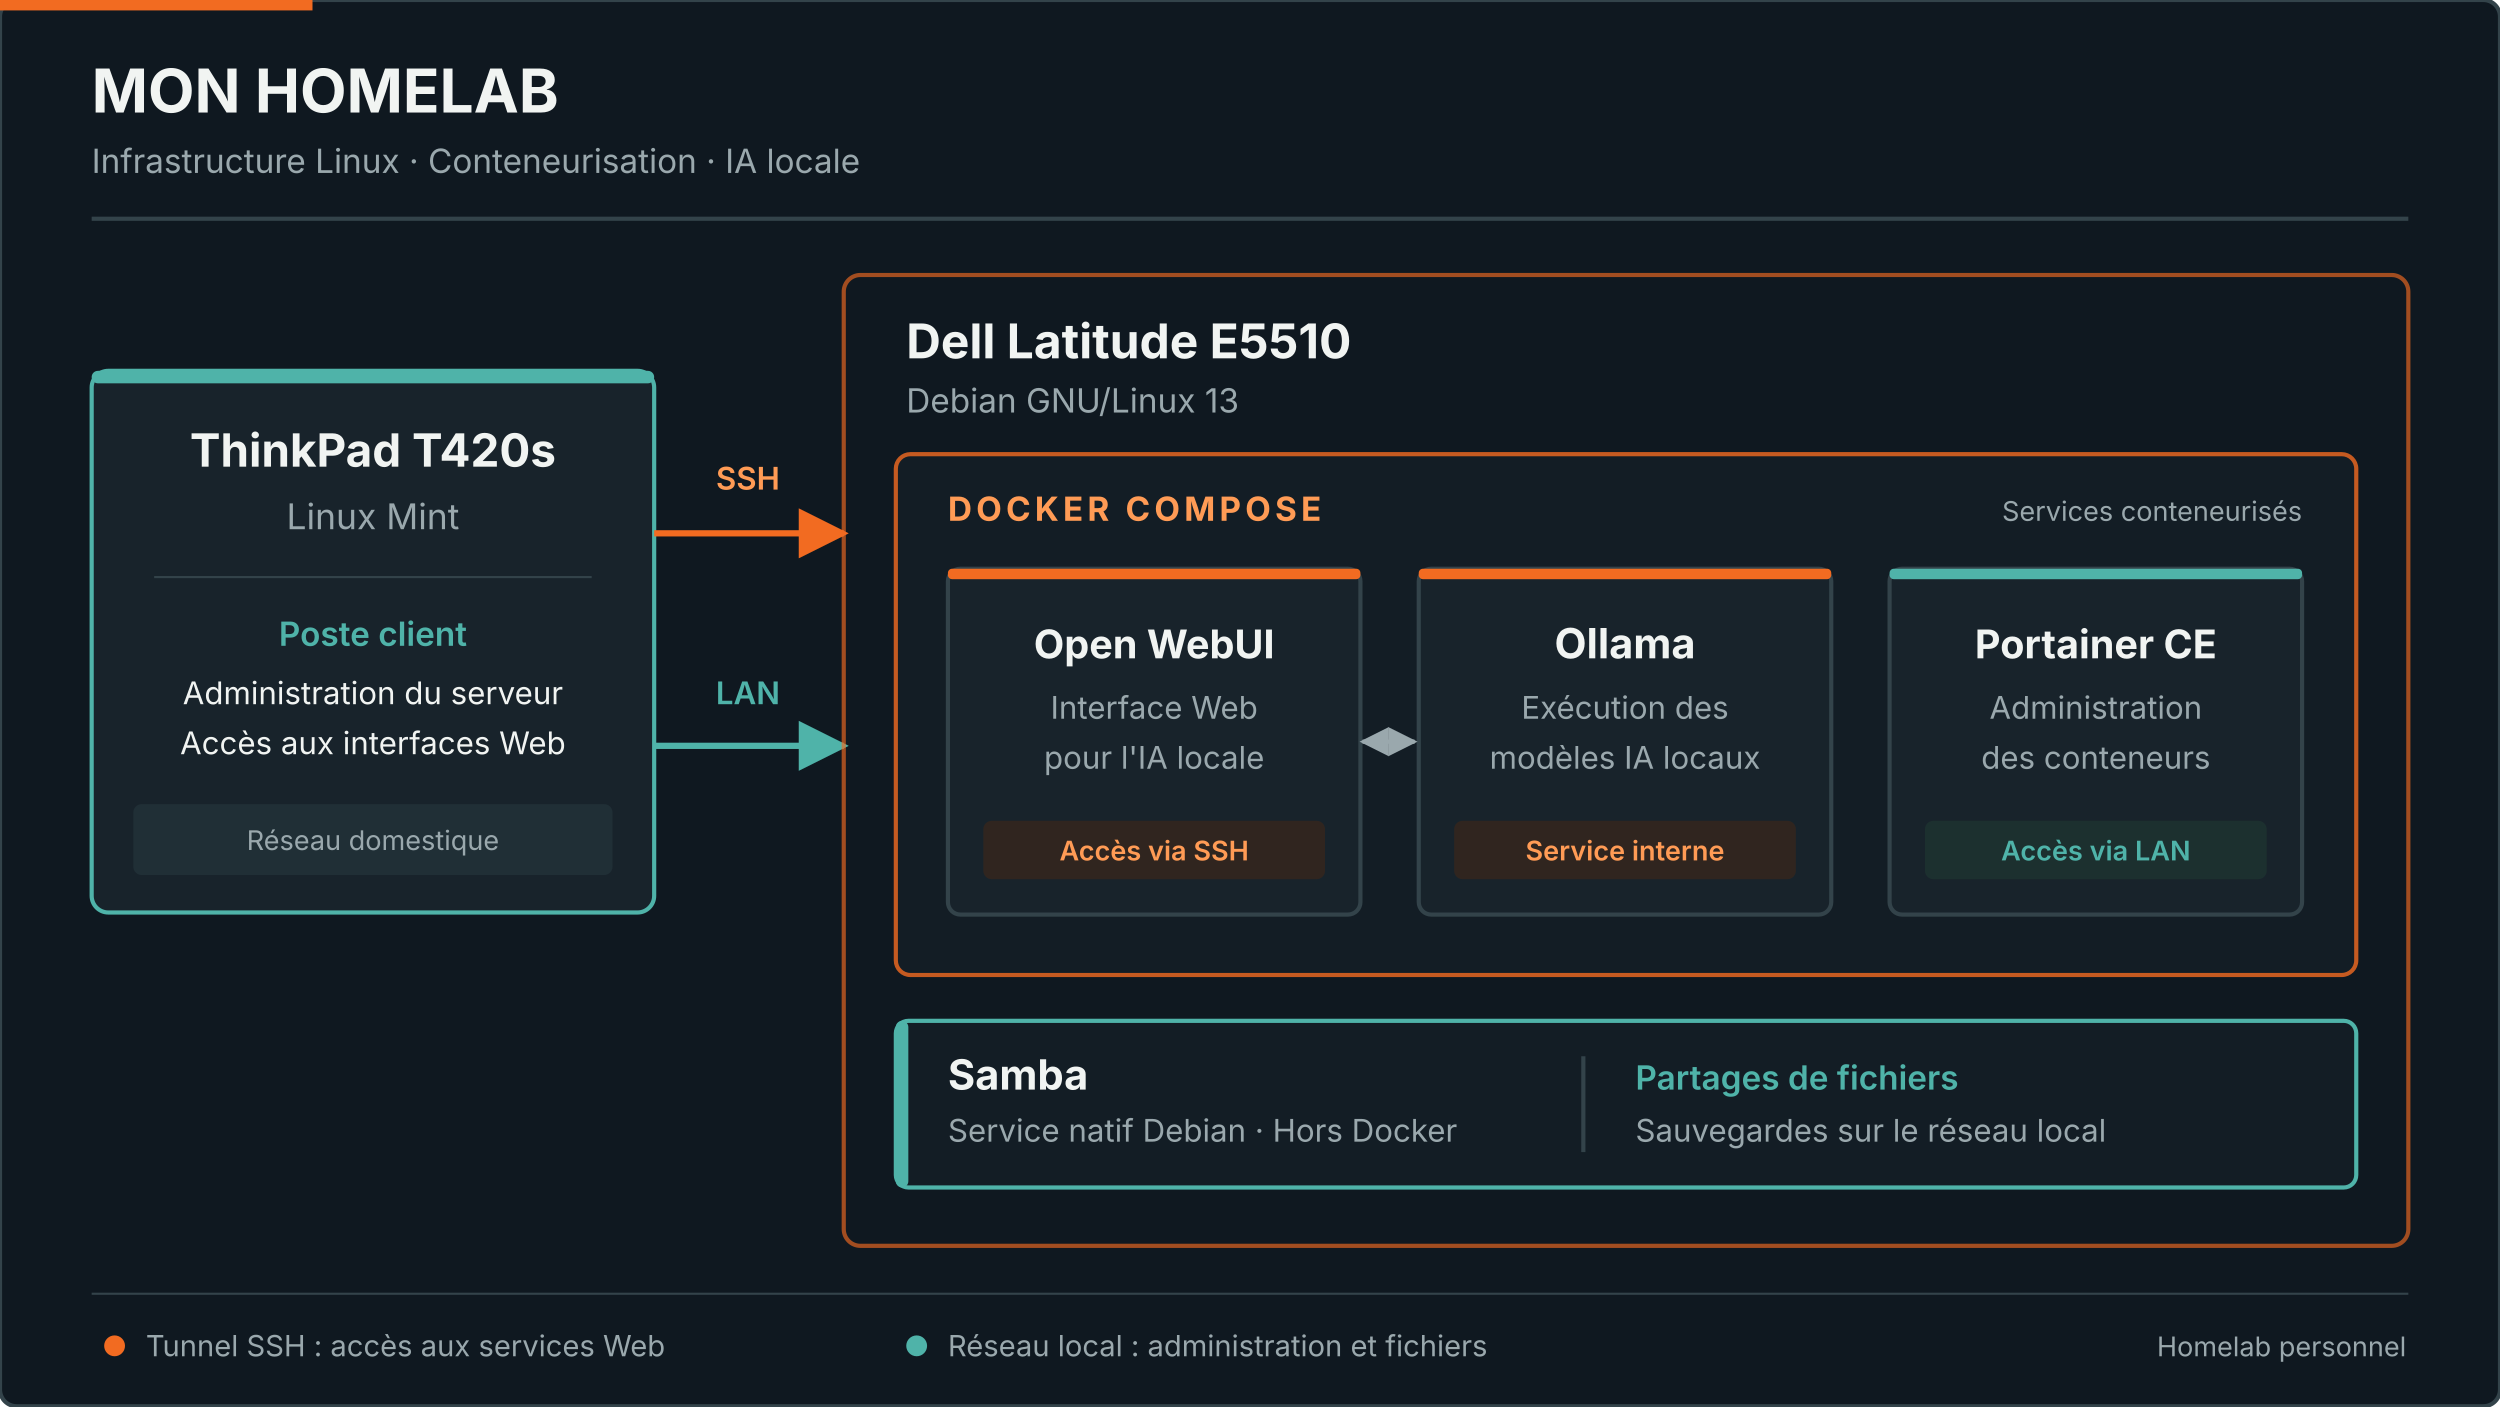
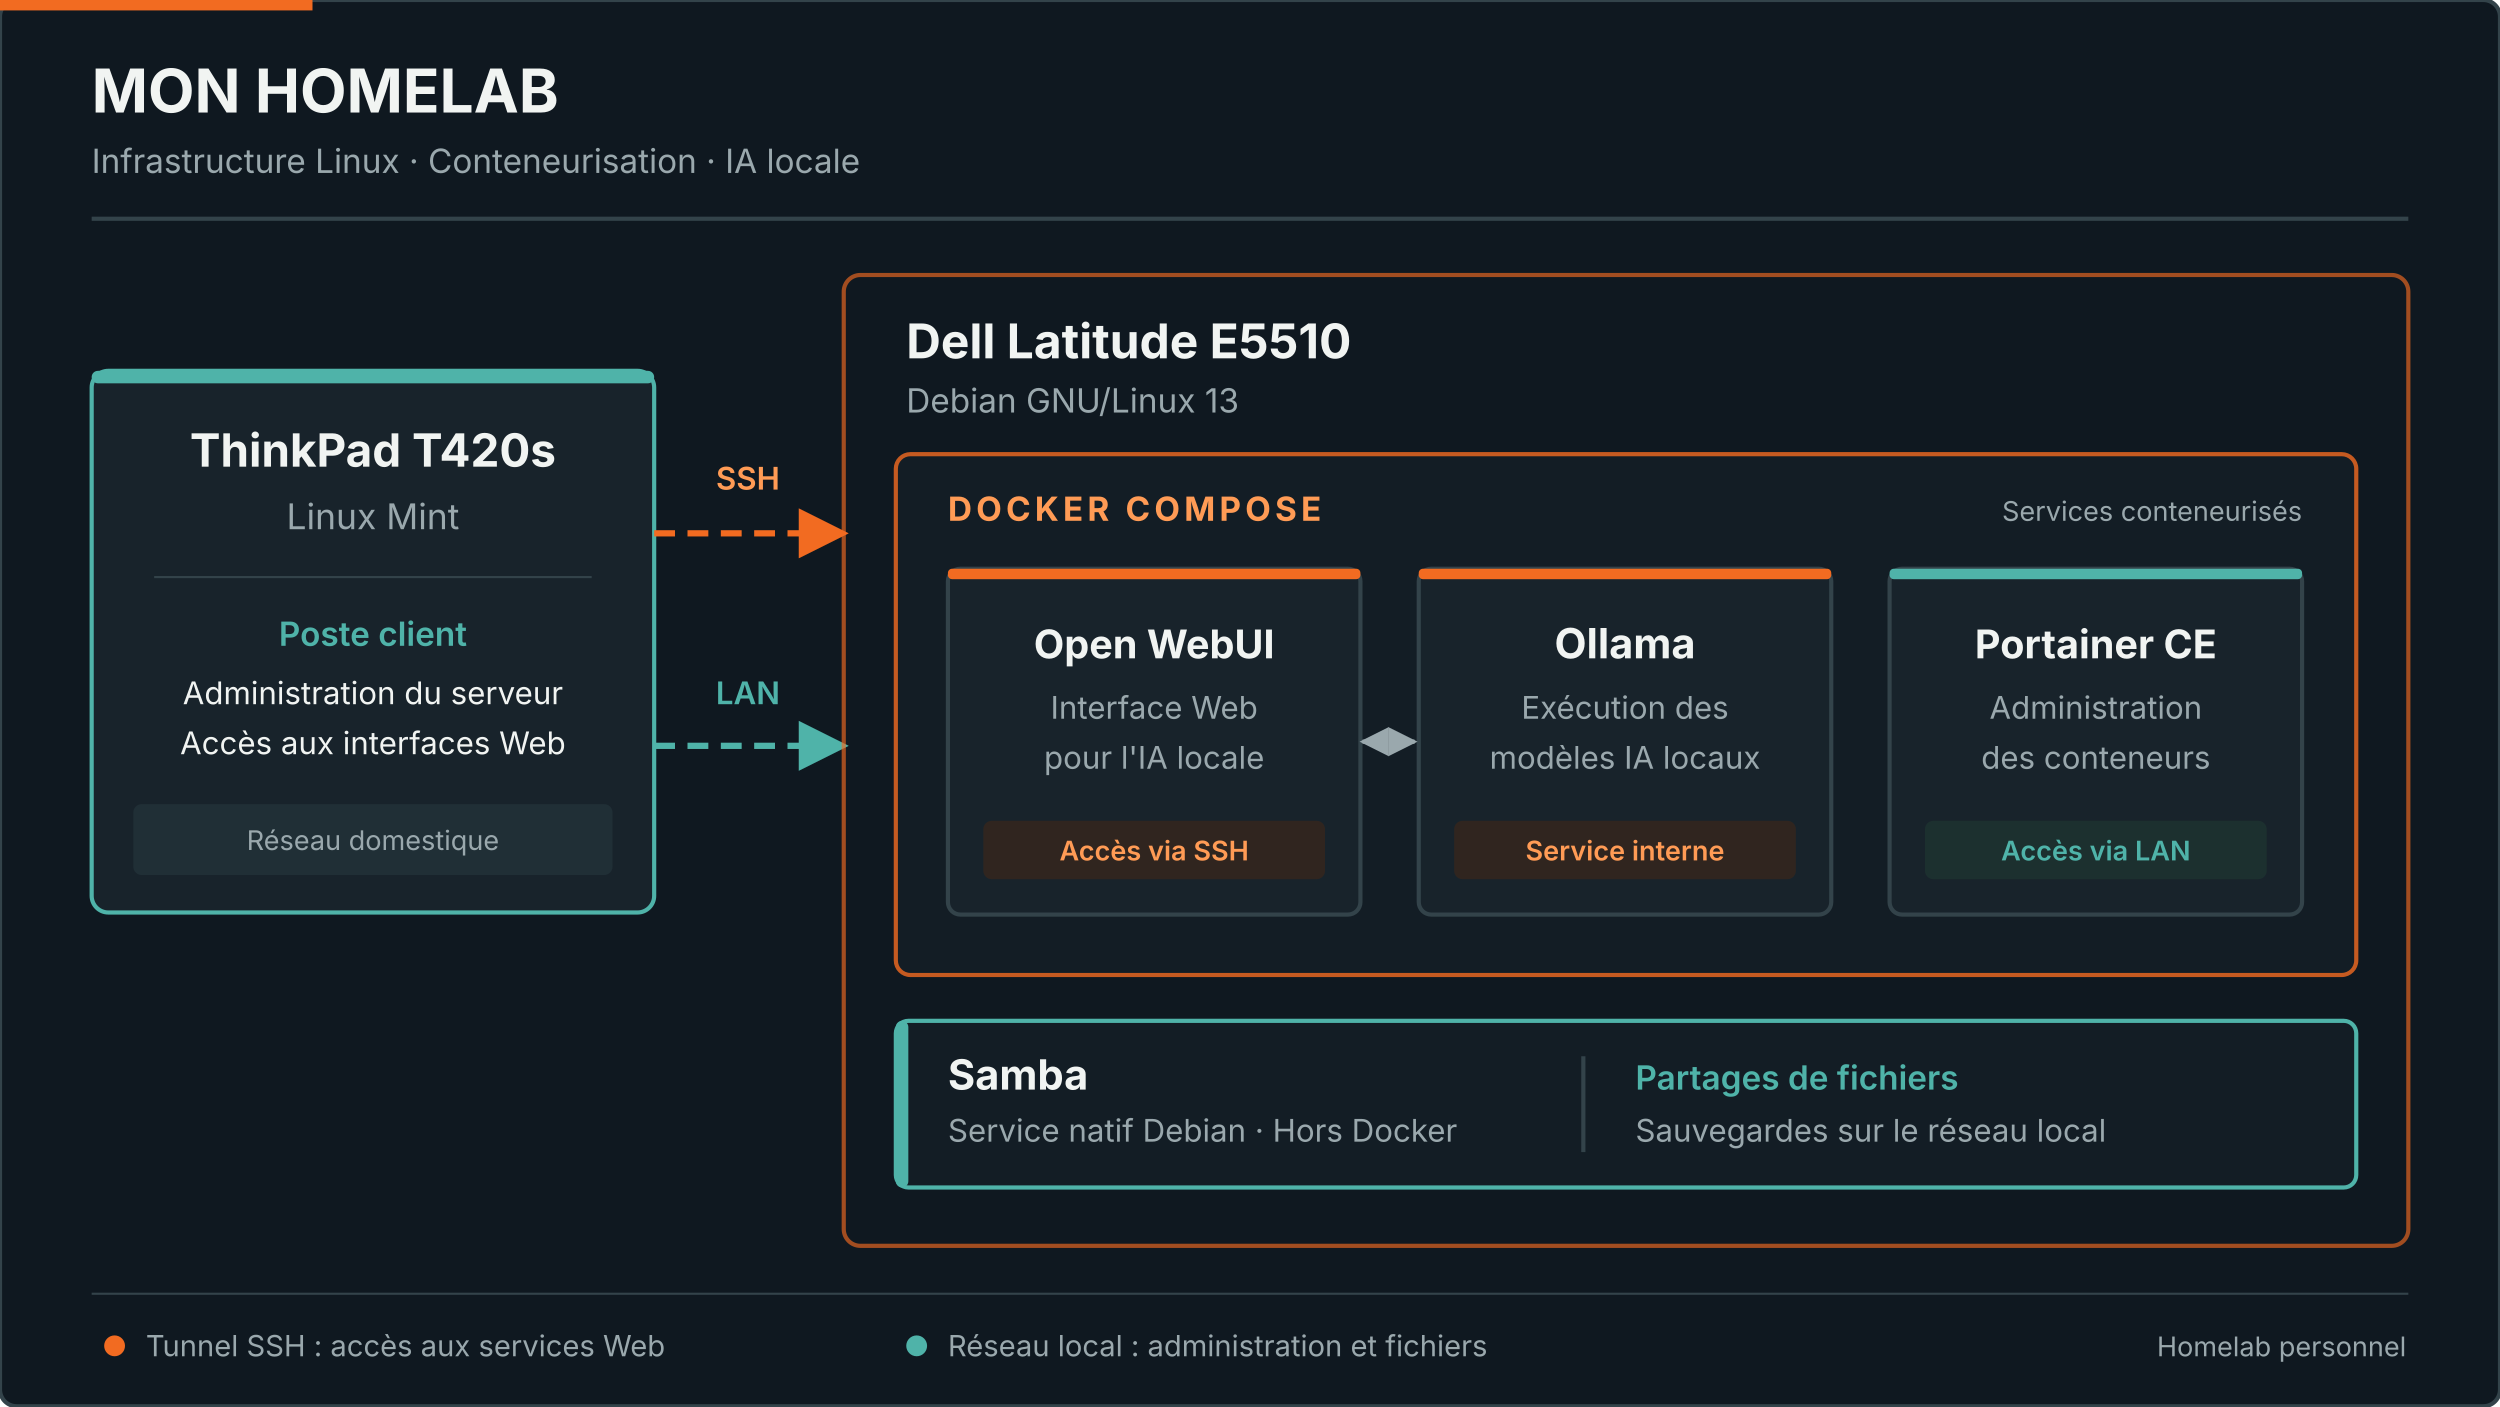
<svg xmlns="http://www.w3.org/2000/svg" width="1200" height="675" viewBox="0 0 1200 675" role="img" aria-labelledby="t d">
  <defs>
+     <style>
+       .flow {
+         stroke-dasharray: 10 6;
+         animation: flow 1.2s linear infinite;
+       }
+ 
+       .flow_slow {
+         stroke-dasharray: 4 4;
+         animation: flow 2s linear infinite;
+       }
+ 
+       @keyframes flow {
+         to {
+           stroke-dashoffset: -32;
+         }
+       }
+ 
+       @media (prefers-reduced-motion: reduce) {
+         .flow,
+         .flow_slow {
+           animation: none;
+         }
+       }
+     </style>
    <marker id="arrow_ssh" viewBox="0 0 10 10" refX="9" refY="5" markerWidth="8" markerHeight="8" orient="auto">
      <path d="M0,0 L10,5 L0,10 z" fill="#f26b21" />
    </marker>
    <marker id="arrow_lan" viewBox="0 0 10 10" refX="9" refY="5" markerWidth="8" markerHeight="8" orient="auto">
      <path d="M0,0 L10,5 L0,10 z" fill="#4fb3a9" />
    </marker>
    <marker id="arrow_api" viewBox="0 0 10 10" refX="9" refY="5" markerWidth="7" markerHeight="7" orient="auto-start-reverse">
      <path d="M0,0 L10,5 L0,10 z" fill="#9aa8ad" />
    </marker>
  </defs>
  <g font-family="Inter, 'Segoe UI', Arial, sans-serif">
    <rect width="1200" height="675" rx="8" fill="#0f1820" stroke="#33434a" stroke-width="2" />
    <rect width="150" height="5" fill="#f26b21" />
    <text x="44" y="54" font-size="29" font-weight="700" fill="#f1f4f2">MON HOMELAB</text>
    <text x="44" y="83" font-size="16" fill="#9aa8ad">Infrastructure Linux · Conteneurisation · IA locale</text>
    <line x1="44" y1="105" x2="1156" y2="105" stroke="#33434a" stroke-width="2" />
    <rect x="44" y="178" width="270" height="260" rx="8" fill="#18232b" stroke="#4fb3a9" stroke-width="2" />
    <rect x="44" y="178" width="270" height="6" rx="3" fill="#4fb3a9" />
    <text x="179" y="224" font-size="22" font-weight="700" fill="#f1f4f2" text-anchor="middle">ThinkPad T420s</text>
    <text x="179" y="254" font-size="17" fill="#9aa8ad" text-anchor="middle">Linux Mint</text>
    <line x1="74" y1="277" x2="284" y2="277" stroke="#33434a" />
    <text x="179" y="310" font-size="16" font-weight="600" fill="#4fb3a9" text-anchor="middle">Poste client</text>
    <text x="179" y="338" font-size="15" fill="#f1f4f2" text-anchor="middle">Administration du serveur</text>
    <text x="179" y="362" font-size="15" fill="#f1f4f2" text-anchor="middle">Accès aux interfaces Web</text>
    <rect x="64" y="386" width="230" height="34" rx="4" fill="#202f36" />
    <text x="179" y="408" font-size="13" fill="#9aa8ad" text-anchor="middle">Réseau domestique</text>
-     <line x1="314" y1="256" x2="405" y2="256" stroke="#f26b21" stroke-width="3" marker-end="url(#arrow_ssh)" />
+     <line class="flow" x1="314" y1="256" x2="405" y2="256" stroke="#f26b21" stroke-width="3" marker-end="url(#arrow_ssh)" />
    <text x="359" y="235" font-size="15" font-weight="600" fill="#ff9b55" text-anchor="middle">SSH</text>
-     <line x1="314" y1="358" x2="405" y2="358" stroke="#4fb3a9" stroke-width="3" marker-end="url(#arrow_lan)" />
+     <line class="flow" x1="314" y1="358" x2="405" y2="358" stroke="#4fb3a9" stroke-width="3" marker-end="url(#arrow_lan)" />
    <text x="359" y="338" font-size="15" font-weight="600" fill="#4fb3a9" text-anchor="middle">LAN</text>
    <rect x="405" y="132" width="751" height="466" rx="8" fill="none" stroke="#f26b21" stroke-opacity="0.65" stroke-width="2" />
    <text x="435" y="172" font-size="23" font-weight="700" fill="#f1f4f2">Dell Latitude E5510</text>
    <text x="435" y="198" font-size="16" fill="#9aa8ad">Debian GNU/Linux 13</text>
    <rect x="430" y="218" width="701" height="250" rx="7" fill="#131d25" stroke="#f26b21" stroke-opacity="0.8" stroke-width="2" />
    <text x="455" y="250" font-size="16" font-weight="700" letter-spacing="2" fill="#ff9b55">DOCKER COMPOSE</text>
    <text x="1105" y="250" font-size="13" fill="#9aa8ad" text-anchor="end">Services conteneurisés</text>
    <rect x="455" y="273" width="198" height="166" rx="6" fill="#18232b" stroke="#33434a" stroke-width="2" />
    <rect x="455" y="273" width="198" height="5" rx="2" fill="#f26b21" />
    <text x="554" y="316" font-size="19" font-weight="700" fill="#f1f4f2" text-anchor="middle">Open WebUI</text>
    <text x="554" y="345" font-size="15" fill="#9aa8ad" text-anchor="middle">Interface Web</text>
    <text x="554" y="369" font-size="15" fill="#9aa8ad" text-anchor="middle">pour l'IA locale</text>
    <rect x="472" y="394" width="164" height="28" rx="4" fill="#30251f" />
    <text x="554" y="413" font-size="13" font-weight="600" fill="#ff9b55" text-anchor="middle">Accès via SSH</text>
    <rect x="681" y="273" width="198" height="166" rx="6" fill="#18232b" stroke="#33434a" stroke-width="2" />
    <rect x="681" y="273" width="198" height="5" rx="2" fill="#f26b21" />
    <text x="780" y="316" font-size="20" font-weight="700" fill="#f1f4f2" text-anchor="middle">Ollama</text>
    <text x="780" y="345" font-size="15" fill="#9aa8ad" text-anchor="middle">Exécution des</text>
    <text x="780" y="369" font-size="15" fill="#9aa8ad" text-anchor="middle">modèles IA locaux</text>
    <rect x="698" y="394" width="164" height="28" rx="4" fill="#30251f" />
    <text x="780" y="413" font-size="13" font-weight="600" fill="#ff9b55" text-anchor="middle">Service interne</text>
-     <line x1="654" y1="356" x2="679" y2="356" stroke="#9aa8ad" stroke-width="2" marker-start="url(#arrow_api)" marker-end="url(#arrow_api)" />
+     <line class="flow_slow" x1="654" y1="356" x2="679" y2="356" stroke="#9aa8ad" stroke-width="2" marker-start="url(#arrow_api)" marker-end="url(#arrow_api)" />
    <rect x="907" y="273" width="198" height="166" rx="6" fill="#18232b" stroke="#33434a" stroke-width="2" />
    <rect x="907" y="273" width="198" height="5" rx="2" fill="#4fb3a9" />
    <text x="1006" y="316" font-size="19" font-weight="700" fill="#f1f4f2" text-anchor="middle">Portainer CE</text>
    <text x="1006" y="345" font-size="15" fill="#9aa8ad" text-anchor="middle">Administration</text>
    <text x="1006" y="369" font-size="15" fill="#9aa8ad" text-anchor="middle">des conteneurs</text>
    <rect x="924" y="394" width="164" height="28" rx="4" fill="#1c302f" />
    <text x="1006" y="413" font-size="13" font-weight="600" fill="#4fb3a9" text-anchor="middle">Accès via LAN</text>
    <rect x="430" y="490" width="701" height="80" rx="6" fill="#131d25" stroke="#4fb3a9" stroke-width="2" />
    <rect x="430" y="490" width="6" height="80" rx="3" fill="#4fb3a9" />
    <text x="455" y="523" font-size="20" font-weight="700" fill="#f1f4f2">Samba</text>
    <text x="455" y="548" font-size="15" fill="#9aa8ad">Service natif Debian · Hors Docker</text>
    <line x1="760" y1="507" x2="760" y2="553" stroke="#33434a" stroke-width="2" />
    <text x="785" y="523" font-size="16" font-weight="600" fill="#4fb3a9">Partages de fichiers</text>
    <text x="785" y="548" font-size="15" fill="#9aa8ad">Sauvegardes sur le réseau local</text>
    <line x1="44" y1="621" x2="1156" y2="621" stroke="#33434a" stroke-width="1" />
    <circle cx="55" cy="646" r="5" fill="#f26b21" />
    <text x="70" y="651" font-size="14" fill="#9aa8ad">Tunnel SSH : accès aux services Web</text>
    <circle cx="440" cy="646" r="5" fill="#4fb3a9" />
    <text x="455" y="651" font-size="14" fill="#9aa8ad">Réseau local : administration et fichiers</text>
    <text x="1155" y="651" font-size="13" fill="#9aa8ad" text-anchor="end">Homelab personnel</text>
  </g>
</svg>
